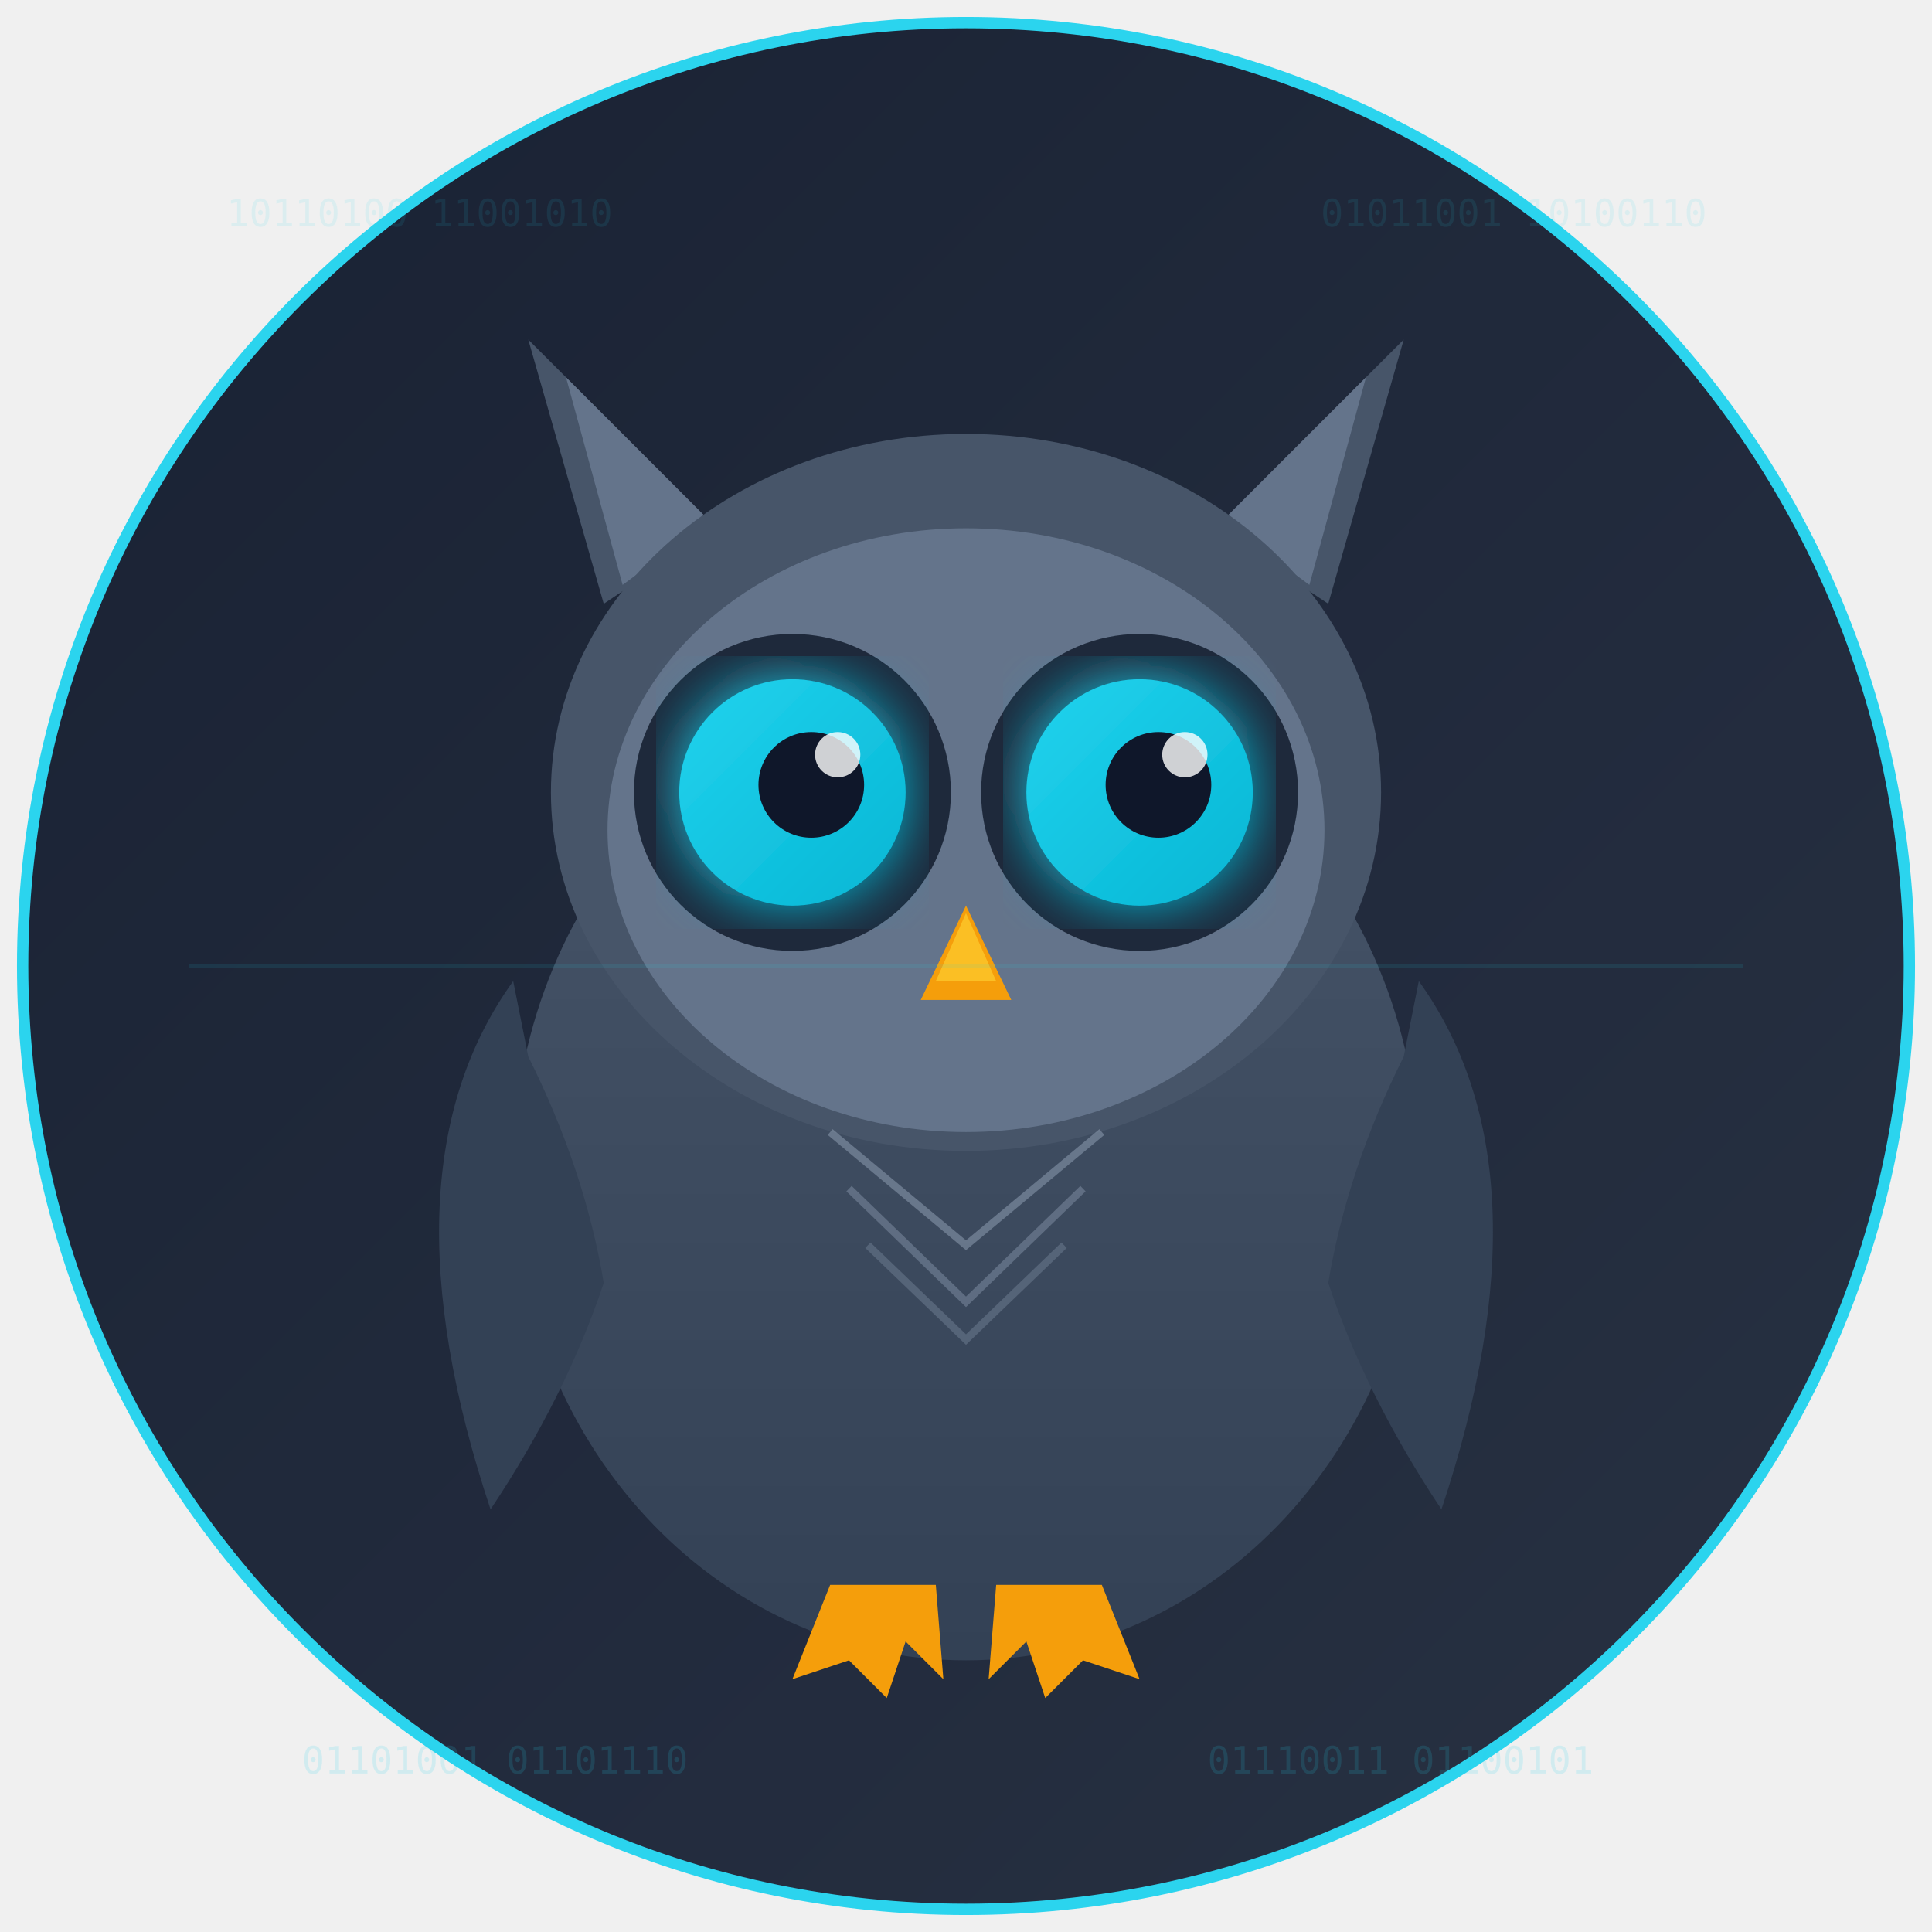
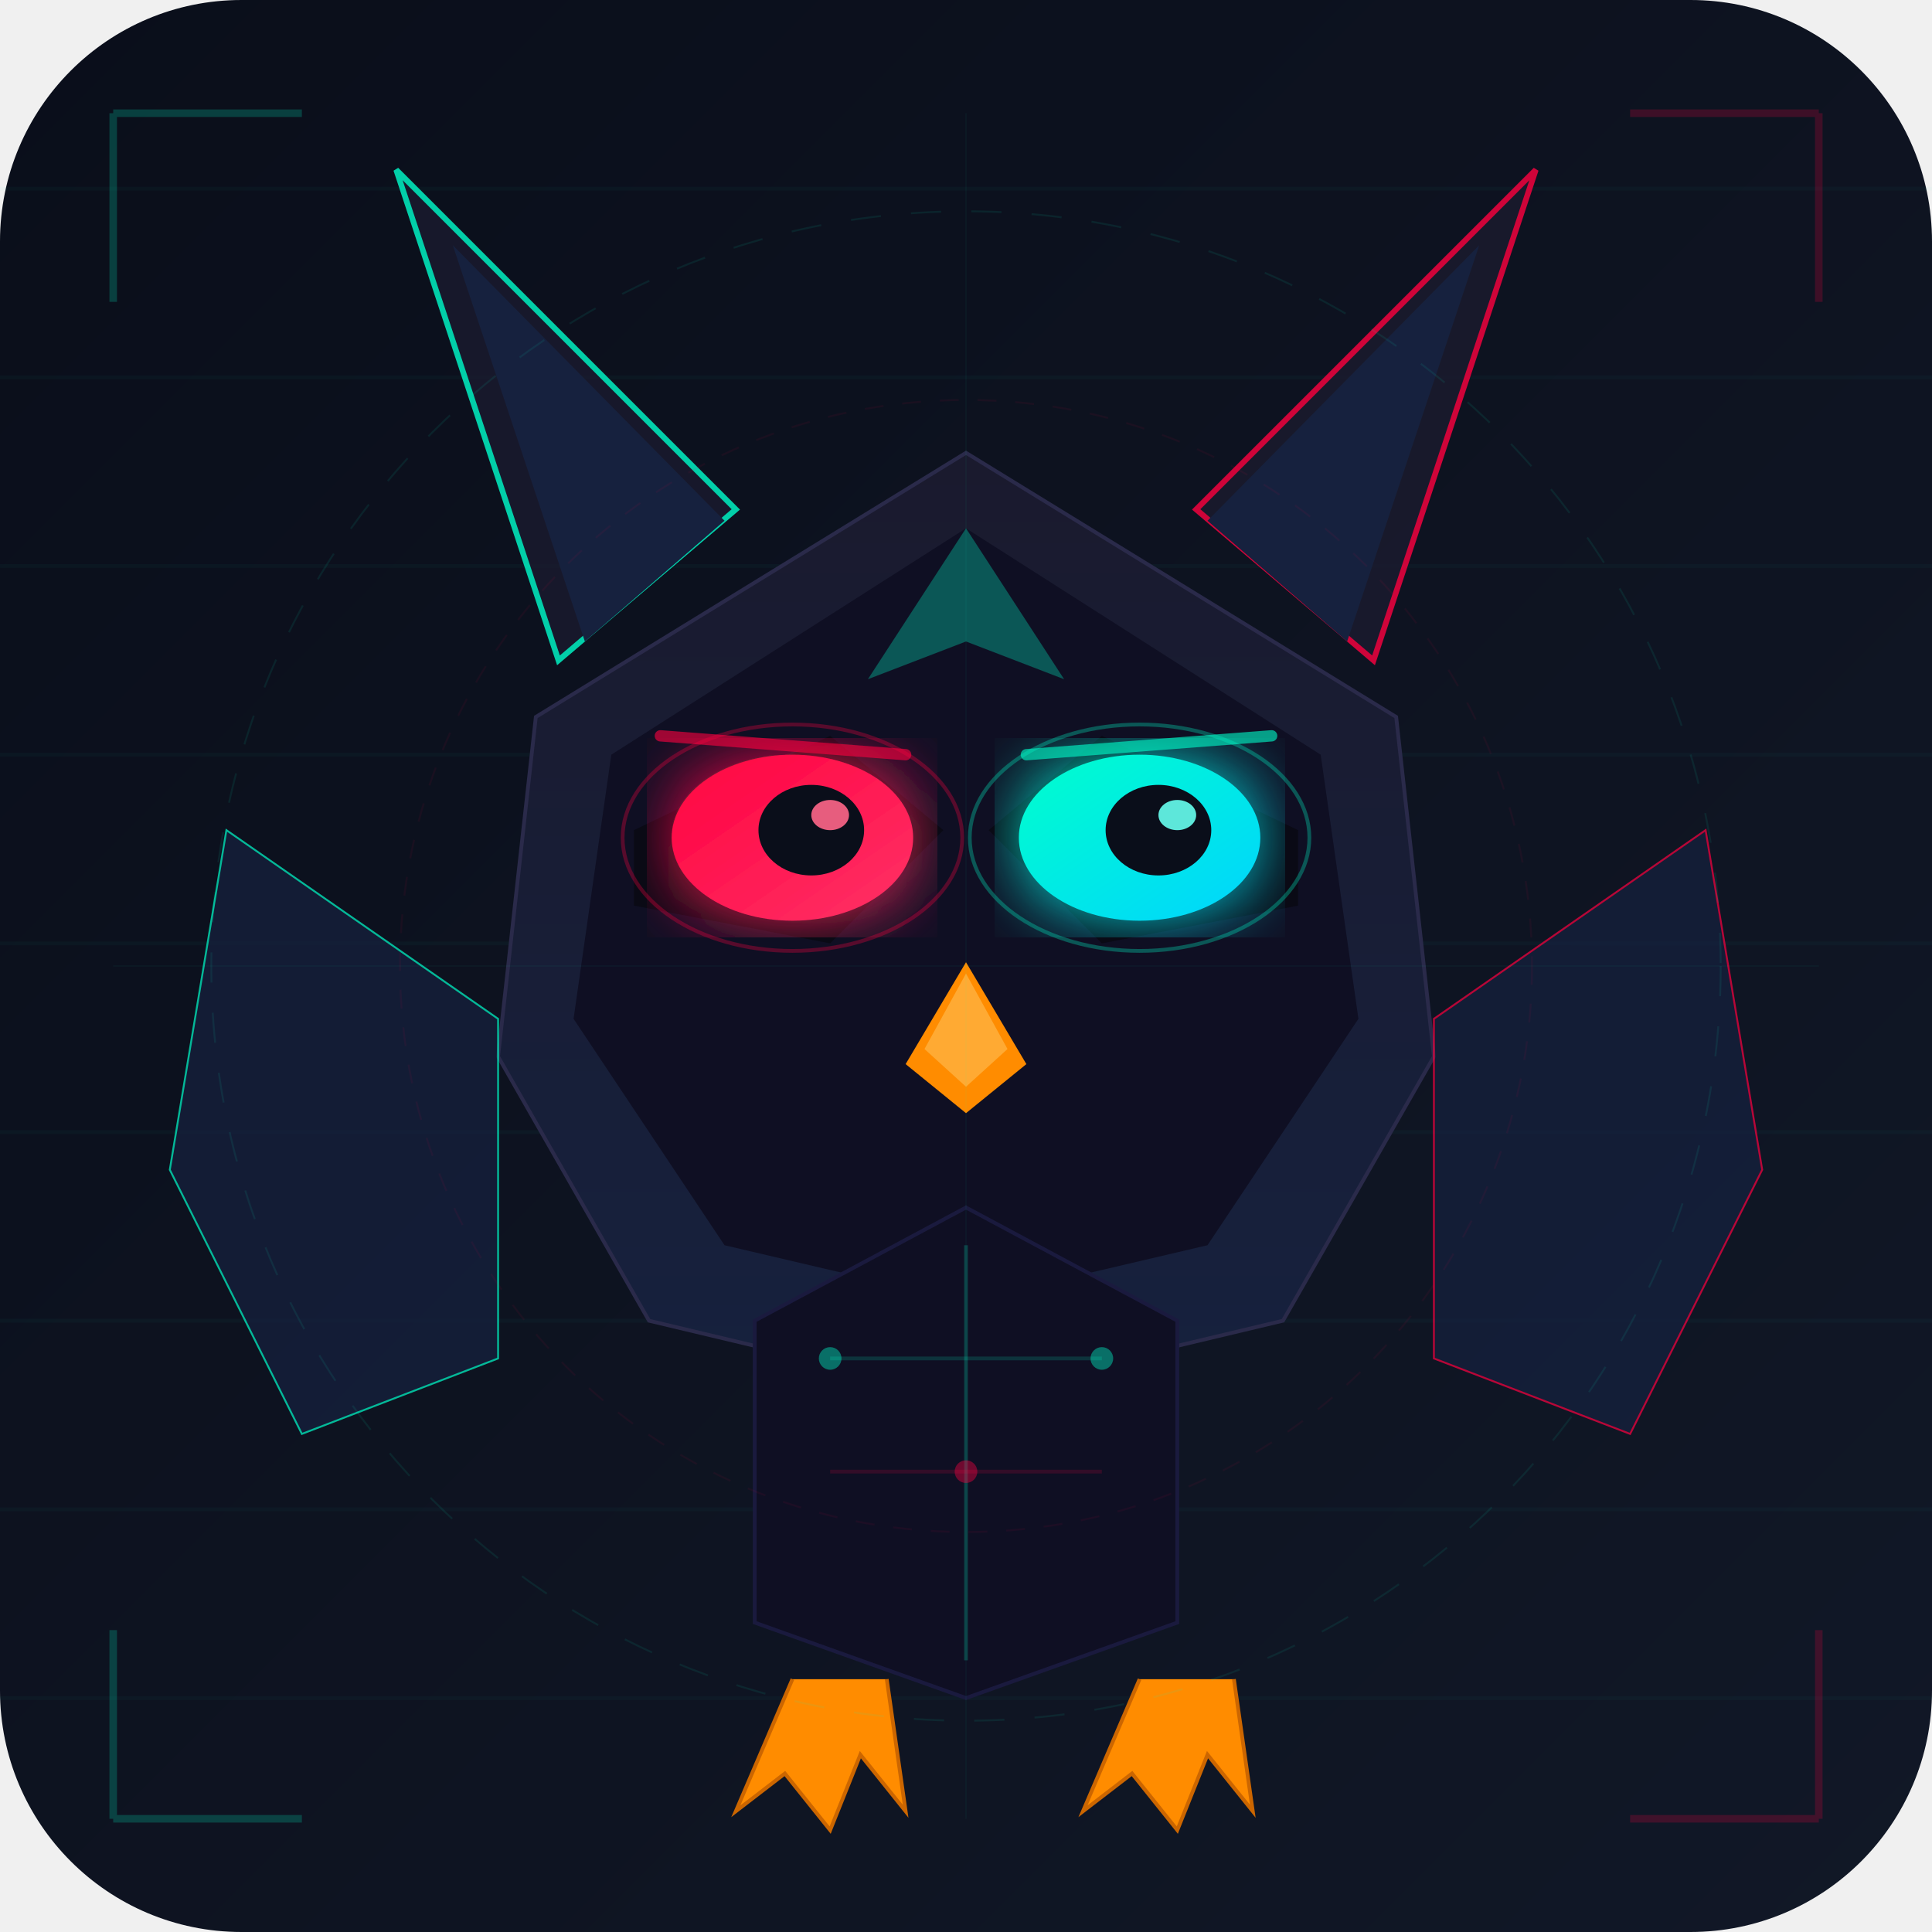
<svg xmlns="http://www.w3.org/2000/svg" viewBox="0 0 512 512" width="512" height="512">
  <defs>
-     <linearGradient id="bgGrad" x1="0%" y1="0%" x2="100%" y2="100%">
-       <stop offset="0%" style="stop-color:#0f172a;stop-opacity:1" />
-       <stop offset="100%" style="stop-color:#1e293b;stop-opacity:1" />
+     <linearGradient id="bg" x1="0%" y1="0%" x2="100%" y2="100%">
+       <stop offset="0%" stop-color="#0a0e1a" />
+       <stop offset="100%" stop-color="#111827" />
    </linearGradient>
-     <linearGradient id="eyeGlow" x1="0%" y1="0%" x2="100%" y2="100%">
-       <stop offset="0%" style="stop-color:#22d3ee;stop-opacity:1" />
-       <stop offset="100%" style="stop-color:#06b6d4;stop-opacity:1" />
+     <linearGradient id="eyeL" x1="0%" y1="0%" x2="100%" y2="100%">
+       <stop offset="0%" stop-color="#ff0040" />
+       <stop offset="100%" stop-color="#ff3366" />
    </linearGradient>
-     <linearGradient id="bodyGrad" x1="0%" y1="0%" x2="0%" y2="100%">
-       <stop offset="0%" style="stop-color:#475569;stop-opacity:1" />
-       <stop offset="100%" style="stop-color:#334155;stop-opacity:1" />
+     <linearGradient id="eyeR" x1="0%" y1="0%" x2="100%" y2="100%">
+       <stop offset="0%" stop-color="#00ffcc" />
+       <stop offset="100%" stop-color="#00d4ff" />
    </linearGradient>
-     <filter id="glow">
-       <feGaussianBlur stdDeviation="4" result="coloredBlur" />
-       <feMerge>
-         <feMergeNode in="coloredBlur" />
-         <feMergeNode in="SourceGraphic" />
-       </feMerge>
+     <linearGradient id="body" x1="0%" y1="0%" x2="0%" y2="100%">
+       <stop offset="0%" stop-color="#1a1a2e" />
+       <stop offset="100%" stop-color="#16213e" />
+     </linearGradient>
+     <filter id="glowR">
+       <feGaussianBlur stdDeviation="10" result="b" />
+       <feComposite in="SourceGraphic" in2="b" operator="over" />
    </filter>
-     <filter id="eyeGlowFilter">
-       <feGaussianBlur stdDeviation="8" result="coloredBlur" />
-       <feMerge>
-         <feMergeNode in="coloredBlur" />
-         <feMergeNode in="SourceGraphic" />
-       </feMerge>
+     <filter id="glowC">
+       <feGaussianBlur stdDeviation="10" result="b" />
+       <feComposite in="SourceGraphic" in2="b" operator="over" />
    </filter>
  </defs>
-   <circle cx="256" cy="256" r="250" fill="url(#bgGrad)" stroke="#22d3ee" stroke-width="3" opacity="0.95" />
-   <ellipse cx="256" cy="310" rx="120" ry="130" fill="url(#bodyGrad)" />
-   <polygon points="160,160 140,90 190,140" fill="#475569" />
-   <polygon points="165,155 150,100 188,138" fill="#64748b" />
-   <polygon points="352,160 372,90 322,140" fill="#475569" />
-   <polygon points="347,155 362,100 324,138" fill="#64748b" />
-   <ellipse cx="256" cy="210" rx="110" ry="95" fill="#475569" />
-   <ellipse cx="256" cy="220" rx="95" ry="80" fill="#64748b" />
-   <circle cx="210" cy="210" r="42" fill="#1e293b" />
-   <circle cx="302" cy="210" r="42" fill="#1e293b" />
-   <circle cx="210" cy="210" r="30" fill="url(#eyeGlow)" filter="url(#eyeGlowFilter)" />
-   <circle cx="215" cy="208" r="14" fill="#0f172a" />
-   <circle cx="222" cy="200" r="6" fill="white" opacity="0.8" />
-   <circle cx="302" cy="210" r="30" fill="url(#eyeGlow)" filter="url(#eyeGlowFilter)" />
-   <circle cx="307" cy="208" r="14" fill="#0f172a" />
-   <circle cx="314" cy="200" r="6" fill="white" opacity="0.8" />
-   <polygon points="256,240 244,265 268,265" fill="#f59e0b" />
-   <polygon points="256,242 248,260 264,260" fill="#fbbf24" />
-   <path d="M220,300 L256,330 L292,300" fill="none" stroke="#94a3b8" stroke-width="2" opacity="0.5" />
-   <path d="M225,315 L256,345 L287,315" fill="none" stroke="#94a3b8" stroke-width="2" opacity="0.4" />
-   <path d="M230,330 L256,355 L282,330" fill="none" stroke="#94a3b8" stroke-width="2" opacity="0.3" />
-   <path d="M136,260 Q100,310 130,400 Q150,370 160,340 Q155,310 140,280 Z" fill="#334155" />
-   <path d="M376,260 Q412,310 382,400 Q362,370 352,340 Q357,310 372,280 Z" fill="#334155" />
-   <path d="M220,420 L210,445 L225,440 L235,450 L240,435 L250,445 L248,420" fill="#f59e0b" />
-   <path d="M264,420 L262,445 L272,435 L277,450 L287,440 L302,445 L292,420" fill="#f59e0b" />
-   <text x="80" y="470" fill="#22d3ee" opacity="0.15" font-family="monospace" font-size="10">01101001 01101110</text>
-   <text x="320" y="470" fill="#22d3ee" opacity="0.15" font-family="monospace" font-size="10">01110011 01100101</text>
-   <text x="60" y="60" fill="#22d3ee" opacity="0.1" font-family="monospace" font-size="10">10110100 11001010</text>
-   <text x="350" y="60" fill="#22d3ee" opacity="0.1" font-family="monospace" font-size="10">01011001 10100110</text>
-   <line x1="50" y1="256" x2="462" y2="256" stroke="#22d3ee" stroke-width="1" opacity="0.1" />
+   <rect width="512" height="512" rx="64" fill="url(#bg)" />
+   <g opacity="0.03">
+     <line x1="0" y1="50" x2="512" y2="50" stroke="#00ffcc" />
+     <line x1="0" y1="100" x2="512" y2="100" stroke="#00ffcc" />
+     <line x1="0" y1="150" x2="512" y2="150" stroke="#00ffcc" />
+     <line x1="0" y1="200" x2="512" y2="200" stroke="#00ffcc" />
+     <line x1="0" y1="250" x2="512" y2="250" stroke="#00ffcc" />
+     <line x1="0" y1="300" x2="512" y2="300" stroke="#00ffcc" />
+     <line x1="0" y1="350" x2="512" y2="350" stroke="#00ffcc" />
+     <line x1="0" y1="400" x2="512" y2="400" stroke="#00ffcc" />
+     <line x1="0" y1="450" x2="512" y2="450" stroke="#00ffcc" />
+   </g>
+   <polygon points="148,175 105,45 195,135" fill="#1a1a2e" stroke="#00ffcc" stroke-width="1.5" opacity="0.8" />
+   <polygon points="155,170 120,65 192,138" fill="#16213e" />
+   <polygon points="364,175 407,45 317,135" fill="#1a1a2e" stroke="#ff0040" stroke-width="1.5" opacity="0.8" />
+   <polygon points="357,170 392,65 320,138" fill="#16213e" />
+   <path d="M256,120 L370,190 L380,280 L340,350 L256,370 L172,350 L132,280 L142,190 Z" fill="url(#body)" stroke="#2a2a4a" stroke-width="1" />
+   <path d="M256,140 L350,200 L360,270 L320,330 L256,345 L192,330 L152,270 L162,200 Z" fill="#0f0f23" />
+   <path d="M256,140 L230,180 L256,170 L282,180 Z" fill="#00ffcc" opacity="0.3" />
+   <path d="M168,220 L220,195 L250,220 L220,250 L168,240 Z" fill="#0a0a15" />
+   <ellipse cx="210" cy="222" rx="32" ry="22" fill="url(#eyeL)" filter="url(#glowR)" />
+   <ellipse cx="215" cy="220" rx="14" ry="12" fill="#0a0e1a" />
+   <ellipse cx="220" cy="216" rx="5" ry="4" fill="#ff6688" opacity="0.9" />
+   <ellipse cx="210" cy="222" rx="45" ry="30" fill="none" stroke="#ff0040" stroke-width="1" opacity="0.3" />
+   <path d="M344,220 L292,195 L262,220 L292,250 L344,240 Z" fill="#0a0a15" />
+   <ellipse cx="302" cy="222" rx="32" ry="22" fill="url(#eyeR)" filter="url(#glowC)" />
+   <ellipse cx="307" cy="220" rx="14" ry="12" fill="#0a0e1a" />
+   <ellipse cx="312" cy="216" rx="5" ry="4" fill="#66ffee" opacity="0.9" />
+   <ellipse cx="302" cy="222" rx="45" ry="30" fill="none" stroke="#00ffcc" stroke-width="1" opacity="0.3" />
+   <line x1="175" y1="195" x2="240" y2="200" stroke="#ff0040" stroke-width="3" stroke-linecap="round" opacity="0.6" />
+   <line x1="337" y1="195" x2="272" y2="200" stroke="#00ffcc" stroke-width="3" stroke-linecap="round" opacity="0.6" />
+   <polygon points="256,255 240,282 256,295 272,282" fill="#ff8c00" />
+   <polygon points="256,258 245,278 256,288 267,278" fill="#ffaa33" />
+   <path d="M200,350 L256,320 L312,350 L312,430 L256,450 L200,430 Z" fill="#0f0f23" stroke="#1a1a3e" />
+   <line x1="256" y1="330" x2="256" y2="440" stroke="#00ffcc" stroke-width="1" opacity="0.2" />
+   <line x1="220" y1="360" x2="292" y2="360" stroke="#00ffcc" stroke-width="1" opacity="0.15" />
+   <line x1="220" y1="390" x2="292" y2="390" stroke="#ff0040" stroke-width="1" opacity="0.15" />
+   <circle cx="220" cy="360" r="3" fill="#00ffcc" opacity="0.4" />
+   <circle cx="292" cy="360" r="3" fill="#00ffcc" opacity="0.4" />
+   <circle cx="256" cy="390" r="3" fill="#ff0040" opacity="0.4" />
+   <path d="M132,270 L60,220 L45,310 L80,380 L132,360 Z" fill="#16213e" stroke="#00ffcc" stroke-width="0.5" opacity="0.7" />
+   <path d="M380,270 L452,220 L467,310 L432,380 L380,360 Z" fill="#16213e" stroke="#ff0040" stroke-width="0.5" opacity="0.7" />
+   <path d="M210,445 L195,480 L208,470 L220,485 L228,465 L240,480 L235,445" fill="#ff8c00" stroke="#cc6600" />
+   <path d="M302,445 L287,480 L300,470 L312,485 L320,465 L332,480 L327,445" fill="#ff8c00" stroke="#cc6600" />
+   <circle cx="256" cy="256" r="200" fill="none" stroke="#00ffcc" stroke-width="0.5" opacity="0.08" stroke-dasharray="8,8" />
+   <circle cx="256" cy="256" r="150" fill="none" stroke="#ff0040" stroke-width="0.5" opacity="0.06" stroke-dasharray="5,5" />
+   <line x1="256" y1="30" x2="256" y2="482" stroke="#00ffcc" stroke-width="0.3" opacity="0.05" />
+   <line x1="30" y1="256" x2="482" y2="256" stroke="#00ffcc" stroke-width="0.3" opacity="0.05" />
+   <path d="M30,30 L30,80 M30,30 L80,30" fill="none" stroke="#00ffcc" stroke-width="2" opacity="0.2" />
+   <path d="M482,30 L482,80 M482,30 L432,30" fill="none" stroke="#ff0040" stroke-width="2" opacity="0.2" />
+   <path d="M30,482 L30,432 M30,482 L80,482" fill="none" stroke="#00ffcc" stroke-width="2" opacity="0.2" />
+   <path d="M482,482 L482,432 M482,482 L432,482" fill="none" stroke="#ff0040" stroke-width="2" opacity="0.2" />
</svg>
